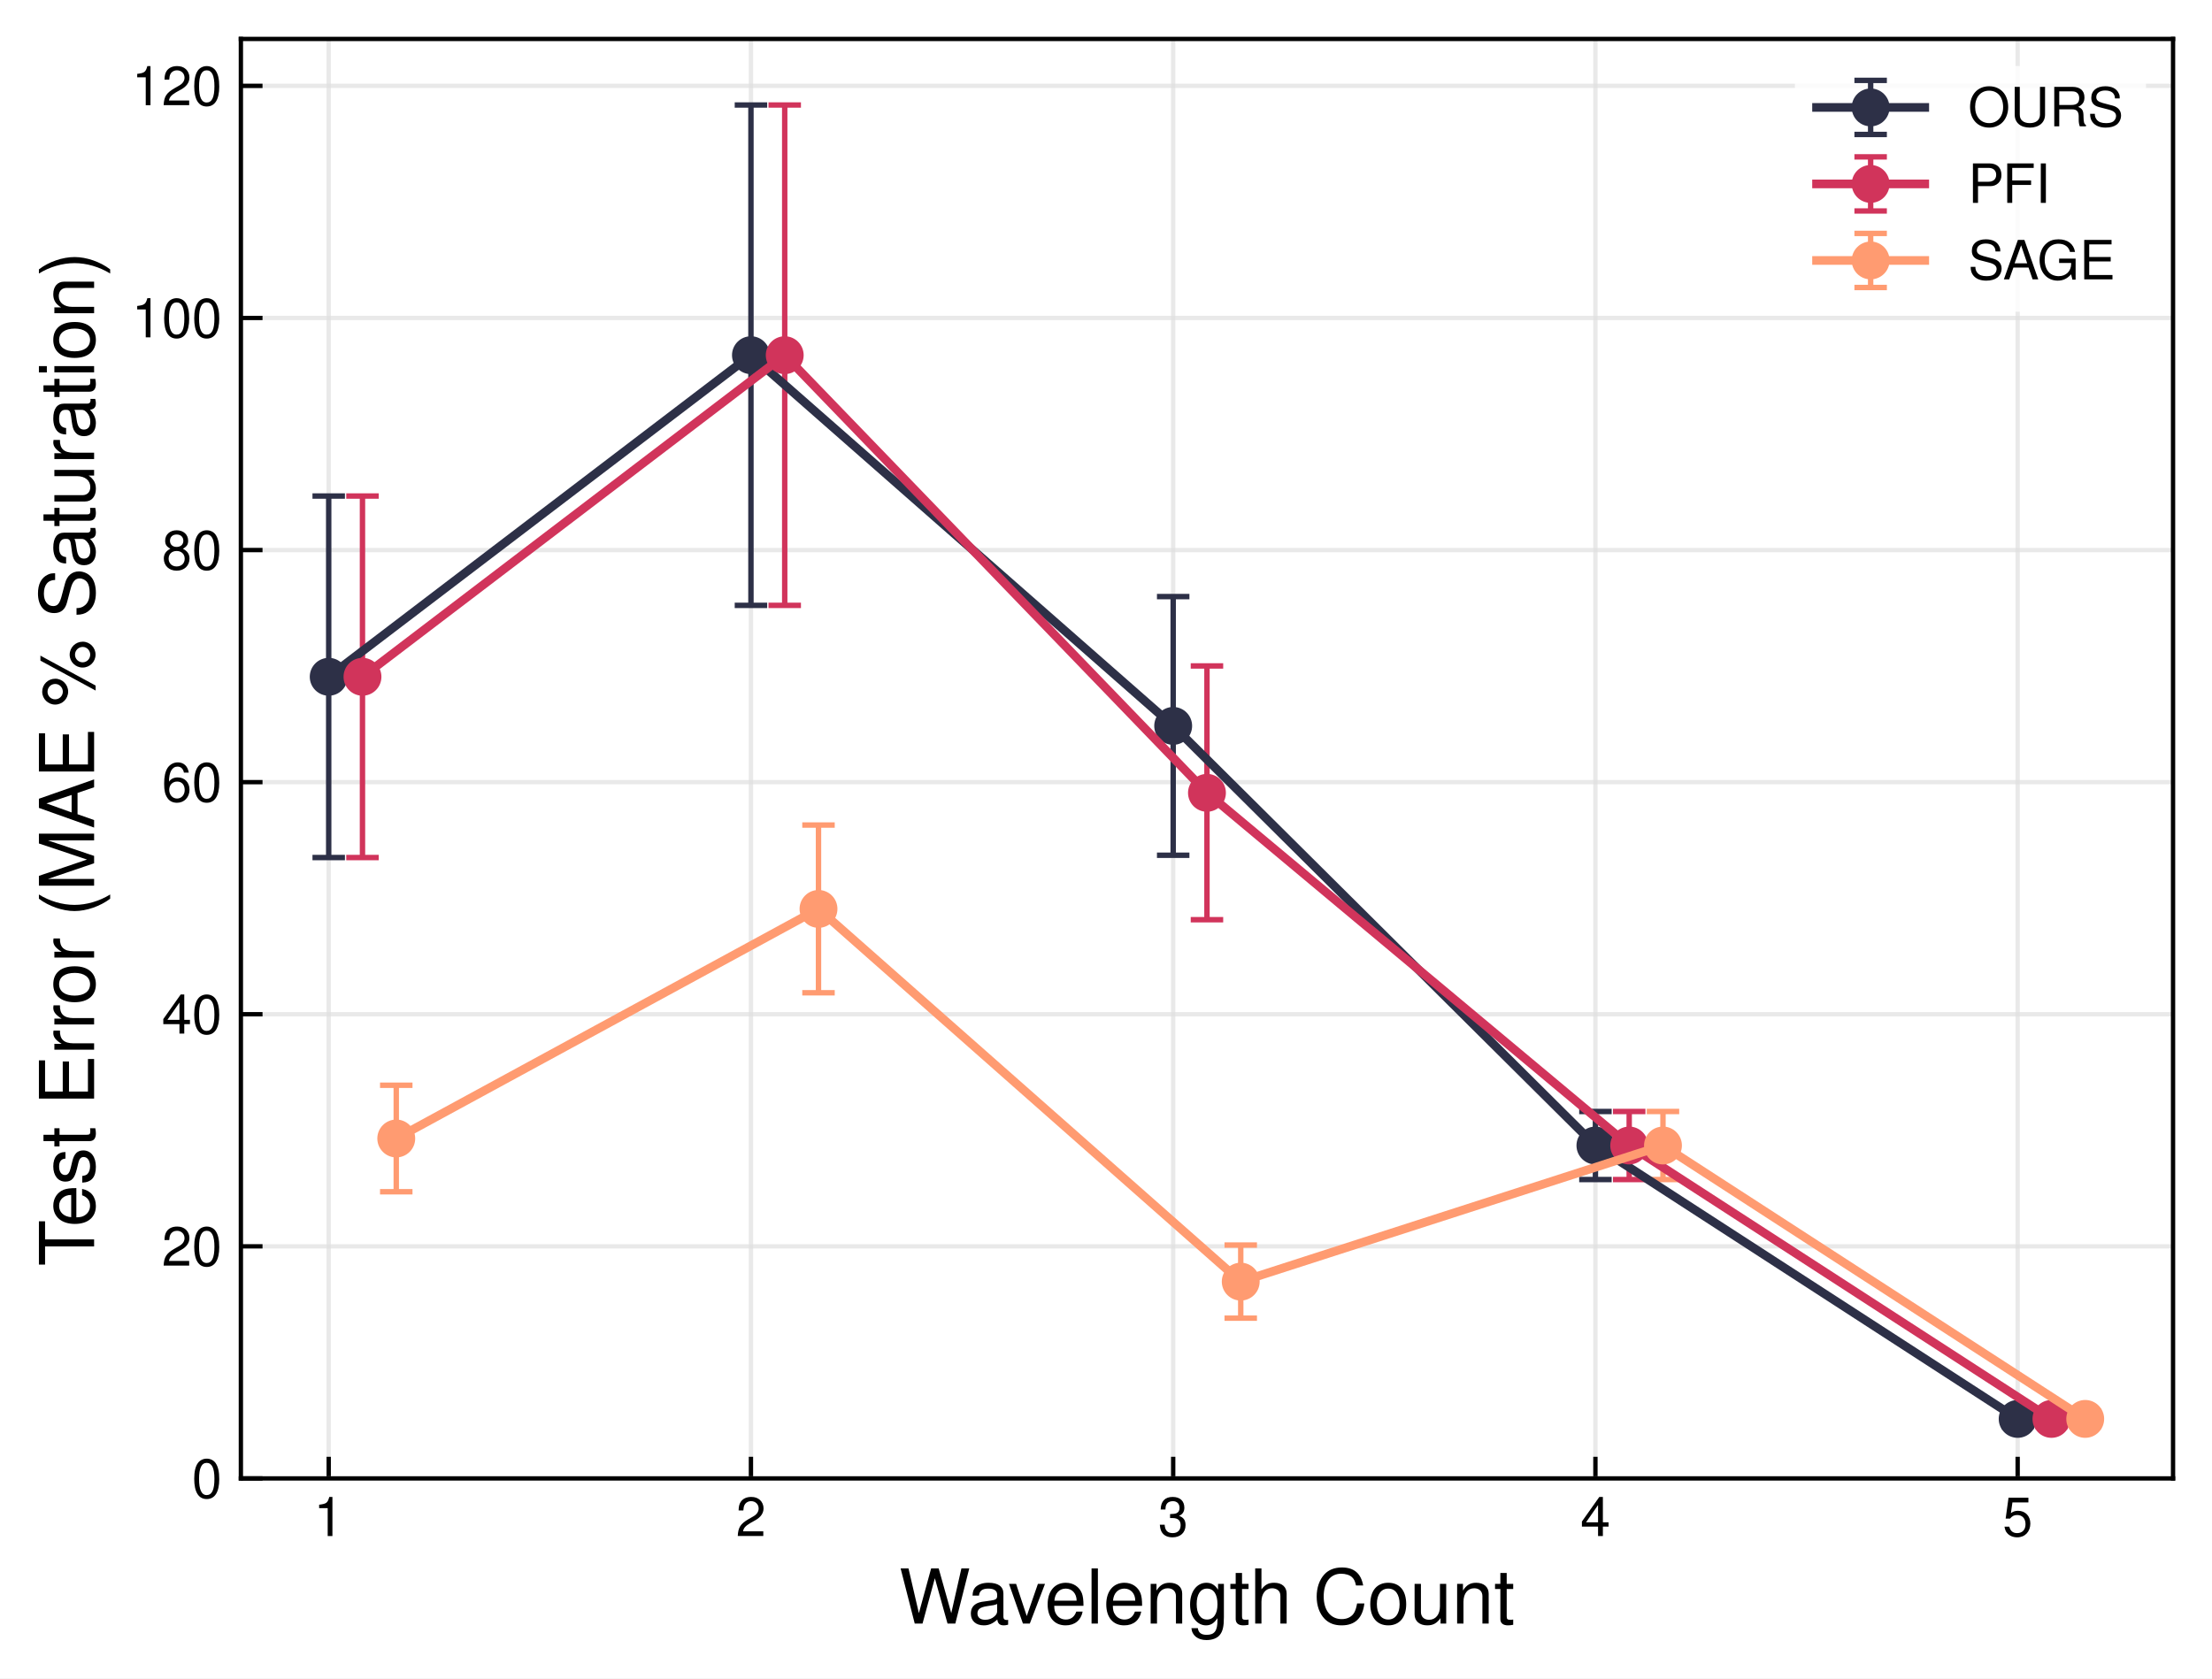
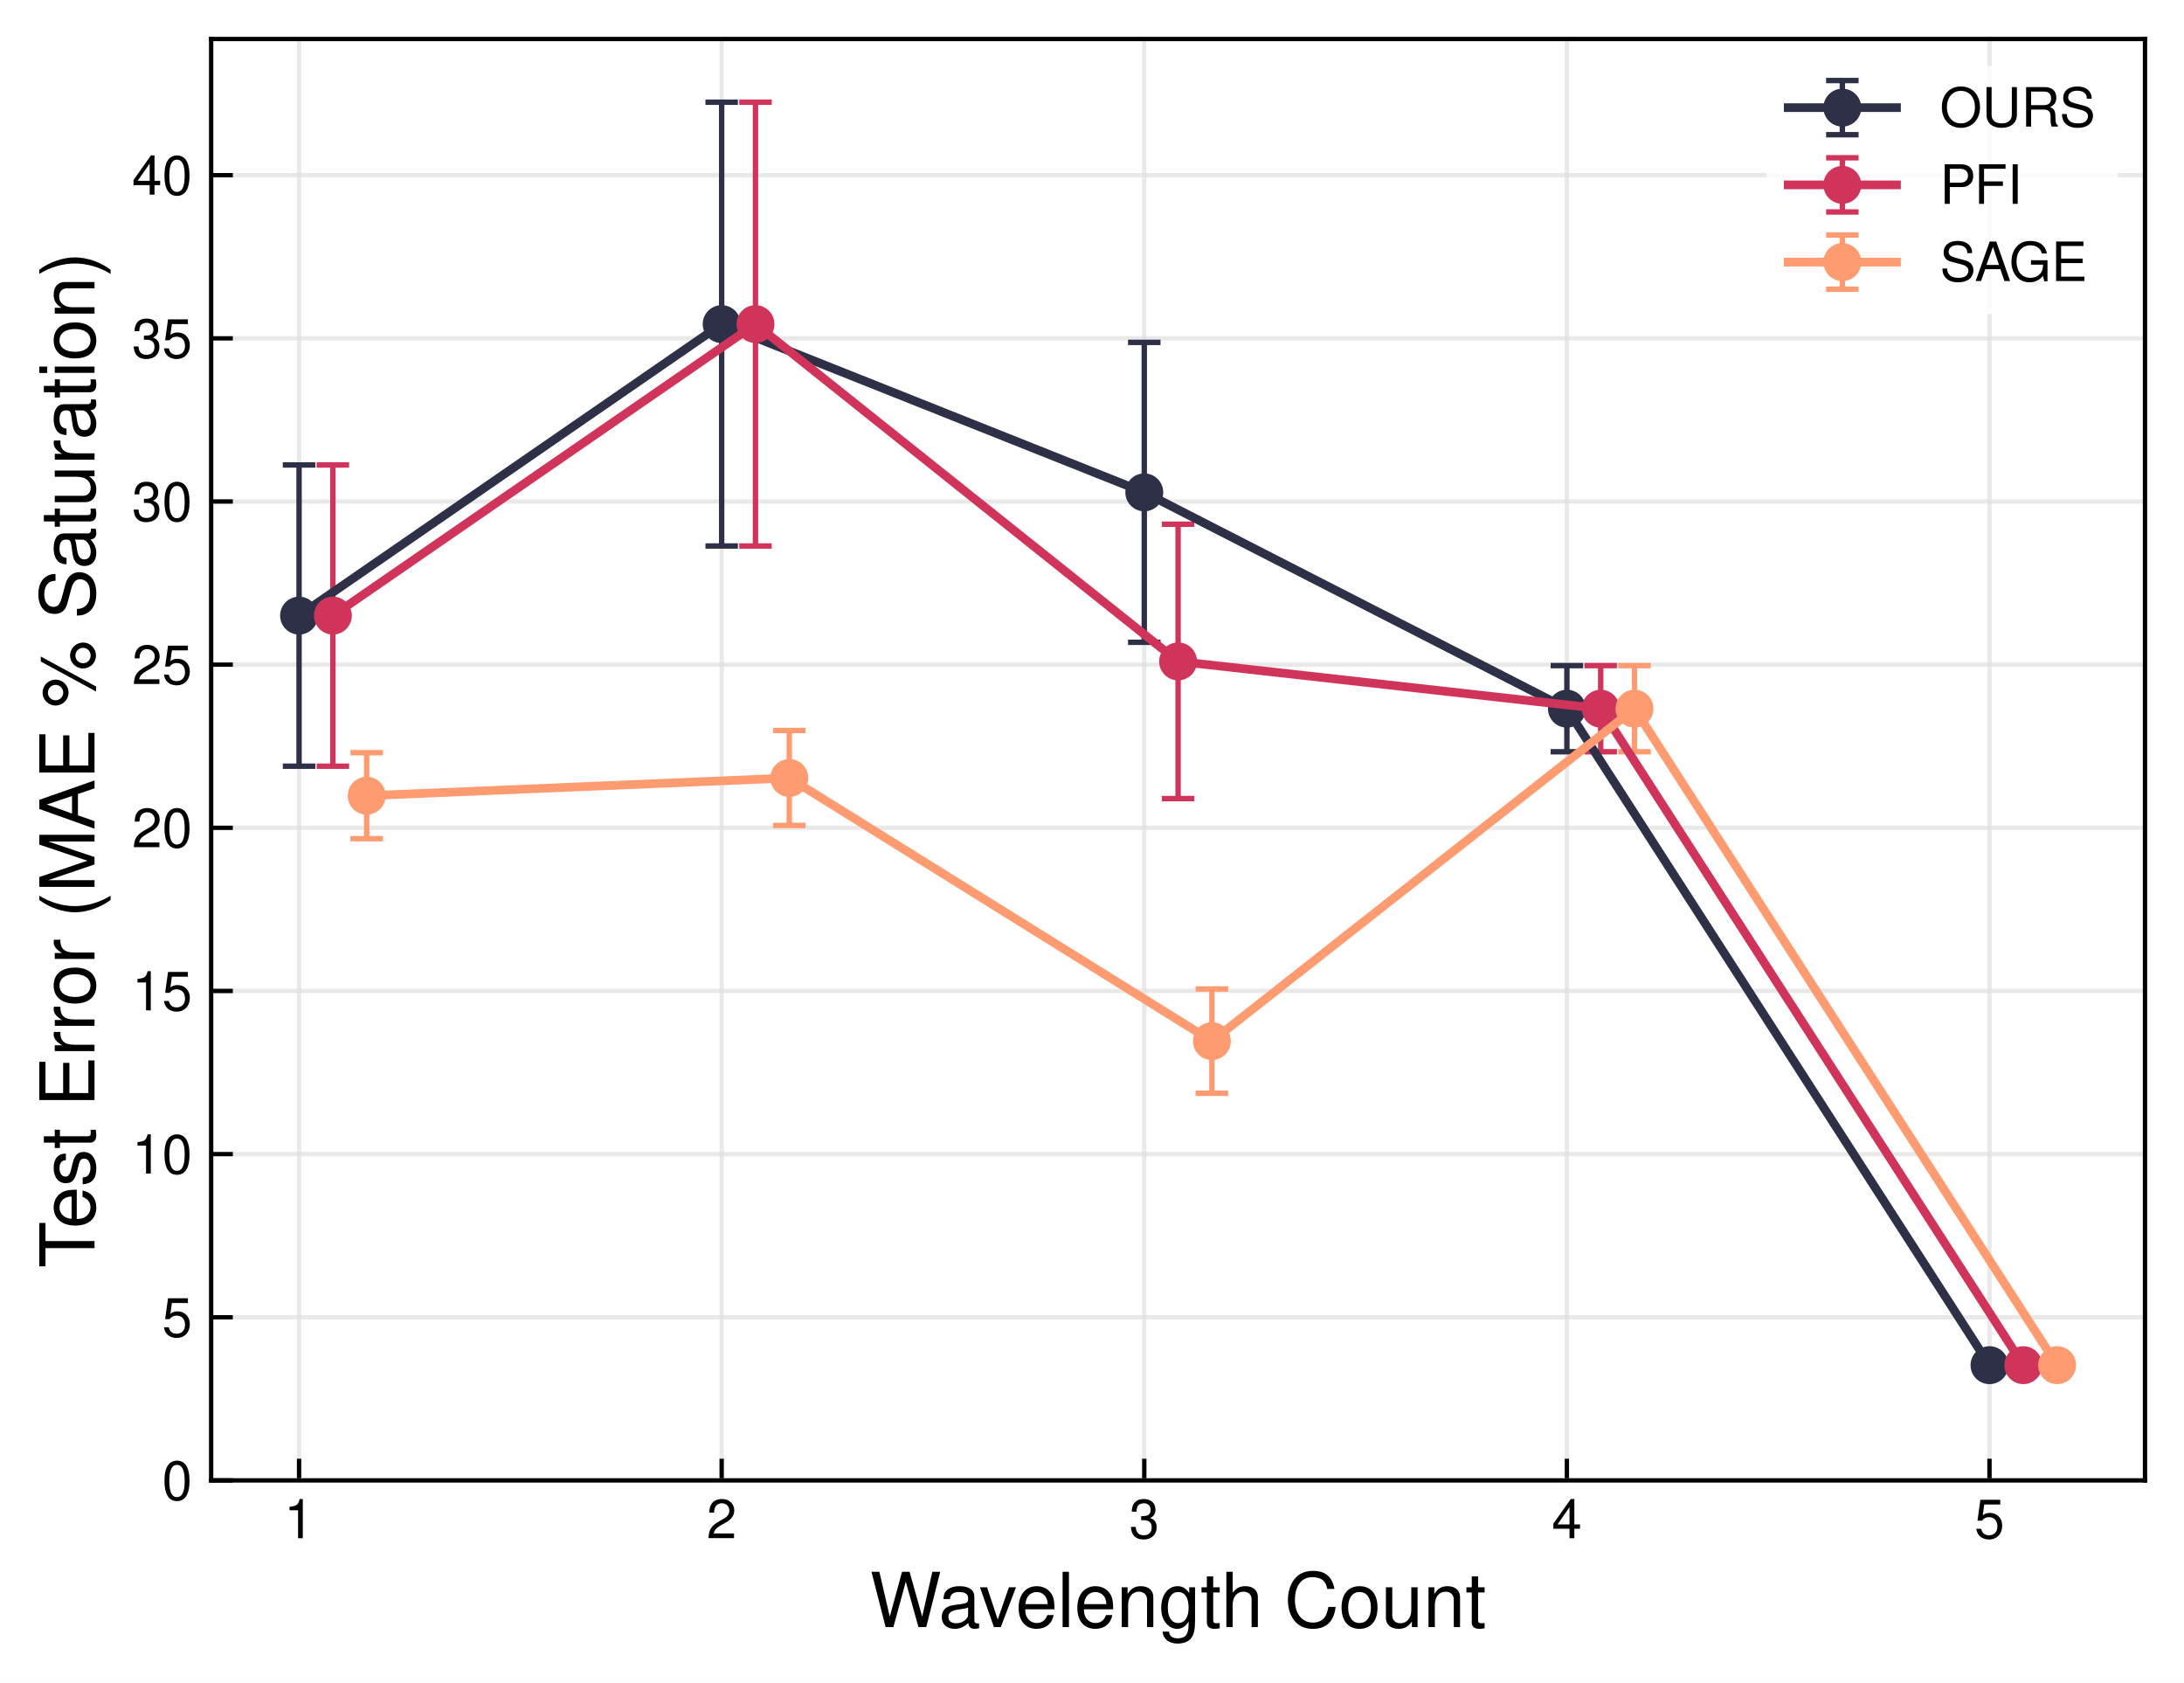
- <svg xmlns="http://www.w3.org/2000/svg" xmlns:xlink="http://www.w3.org/1999/xlink" width="408.841pt" height="310.295pt" viewBox="0 0 408.841 310.295" version="1.1">
+ <svg xmlns="http://www.w3.org/2000/svg" xmlns:xlink="http://www.w3.org/1999/xlink" width="403.315pt" height="310.684pt" viewBox="0 0 403.315 310.684" version="1.1">
  <defs>
    <style type="text/css">*{stroke-linejoin: round; stroke-linecap: butt}</style>
  </defs>
  <g id="figure_1">
    <g id="patch_1">
-       <path d="M 0 310.295  L 408.841 310.295  L 408.841 0  L 0 0  z " style="fill: #ffffff" />
+       <path d="M 0 310.684  L 403.315 310.684  L 403.315 0  L 0 0  z " style="fill: #ffffff" />
    </g>
    <g id="axes_1">
      <g id="patch_2">
-         <path d="M 44.521 273.312  L 401.641 273.312  L 401.641 7.2  L 44.521 7.2  z " style="fill: #ffffff" />
+         <path d="M 38.995 273.312  L 396.115 273.312  L 396.115 7.2  L 38.995 7.2  z " style="fill: #ffffff" />
      </g>
      <g id="matplotlib.axis_1">
        <g id="xtick_1">
          <g id="line2d_1">
-             <path d="M 60.754 273.312  L 60.754 7.2  " clip-path="url(#p9560301b4a)" style="fill: none; stroke: #e0e0e0; stroke-opacity: 0.7; stroke-width: 0.8; stroke-linecap: square" />
+             <path d="M 55.228 273.312  L 55.228 7.2  " clip-path="url(#p651b26b558)" style="fill: none; stroke: #e0e0e0; stroke-opacity: 0.7; stroke-width: 0.8; stroke-linecap: square" />
          </g>
          <g id="line2d_2">
            <defs>
-               <path id="m2a5e584454" d="M 0 0  L 0 -4  " style="stroke: #000000; stroke-width: 0.8" />
+               <path id="m78c66b4180" d="M 0 0  L 0 -4  " style="stroke: #000000; stroke-width: 0.8" />
            </defs>
            <g>
-               <use xlink:href="#m2a5e584454" x="60.754" y="273.312" style="stroke: #000000; stroke-width: 0.8" />
+               <use xlink:href="#m78c66b4180" x="55.228" y="273.312" style="stroke: #000000; stroke-width: 0.8" />
            </g>
          </g>
          <g id="text_1">
-             <text style="font-size: 10px; font-family: 'Helvetica', 'Arial', sans-serif; text-anchor: middle" x="60.754" y="283.97" transform="rotate(-0 60.75366 283.9698)">1</text>
+             <text style="font-size: 10px; font-family: 'Helvetica', 'Arial', sans-serif; text-anchor: middle" x="55.228" y="283.985" transform="rotate(-0 55.22773 283.9854)">1</text>
          </g>
        </g>
        <g id="xtick_2">
          <g id="line2d_3">
-             <path d="M 138.796 273.312  L 138.796 7.2  " clip-path="url(#p9560301b4a)" style="fill: none; stroke: #e0e0e0; stroke-opacity: 0.7; stroke-width: 0.8; stroke-linecap: square" />
+             <path d="M 133.27 273.312  L 133.27 7.2  " clip-path="url(#p651b26b558)" style="fill: none; stroke: #e0e0e0; stroke-opacity: 0.7; stroke-width: 0.8; stroke-linecap: square" />
          </g>
          <g id="line2d_4">
            <g>
-               <use xlink:href="#m2a5e584454" x="138.796" y="273.312" style="stroke: #000000; stroke-width: 0.8" />
+               <use xlink:href="#m78c66b4180" x="133.27" y="273.312" style="stroke: #000000; stroke-width: 0.8" />
            </g>
          </g>
          <g id="text_2">
-             <text style="font-size: 10px; font-family: 'Helvetica', 'Arial', sans-serif; text-anchor: middle" x="138.796" y="283.97" transform="rotate(-0 138.7956 283.9698)">2</text>
+             <text style="font-size: 10px; font-family: 'Helvetica', 'Arial', sans-serif; text-anchor: middle" x="133.27" y="283.985" transform="rotate(-0 133.2697 283.9854)">2</text>
          </g>
        </g>
        <g id="xtick_3">
          <g id="line2d_5">
-             <path d="M 216.838 273.312  L 216.838 7.2  " clip-path="url(#p9560301b4a)" style="fill: none; stroke: #e0e0e0; stroke-opacity: 0.7; stroke-width: 0.8; stroke-linecap: square" />
+             <path d="M 211.312 273.312  L 211.312 7.2  " clip-path="url(#p651b26b558)" style="fill: none; stroke: #e0e0e0; stroke-opacity: 0.7; stroke-width: 0.8; stroke-linecap: square" />
          </g>
          <g id="line2d_6">
            <g>
-               <use xlink:href="#m2a5e584454" x="216.838" y="273.312" style="stroke: #000000; stroke-width: 0.8" />
+               <use xlink:href="#m78c66b4180" x="211.312" y="273.312" style="stroke: #000000; stroke-width: 0.8" />
            </g>
          </g>
          <g id="text_3">
-             <text style="font-size: 10px; font-family: 'Helvetica', 'Arial', sans-serif; text-anchor: middle" x="216.838" y="283.97" transform="rotate(-0 216.8376 283.9698)">3</text>
+             <text style="font-size: 10px; font-family: 'Helvetica', 'Arial', sans-serif; text-anchor: middle" x="211.312" y="283.985" transform="rotate(-0 211.3116 283.9854)">3</text>
          </g>
        </g>
        <g id="xtick_4">
          <g id="line2d_7">
-             <path d="M 294.88 273.312  L 294.88 7.2  " clip-path="url(#p9560301b4a)" style="fill: none; stroke: #e0e0e0; stroke-opacity: 0.7; stroke-width: 0.8; stroke-linecap: square" />
+             <path d="M 289.354 273.312  L 289.354 7.2  " clip-path="url(#p651b26b558)" style="fill: none; stroke: #e0e0e0; stroke-opacity: 0.7; stroke-width: 0.8; stroke-linecap: square" />
          </g>
          <g id="line2d_8">
            <g>
-               <use xlink:href="#m2a5e584454" x="294.88" y="273.312" style="stroke: #000000; stroke-width: 0.8" />
+               <use xlink:href="#m78c66b4180" x="289.354" y="273.312" style="stroke: #000000; stroke-width: 0.8" />
            </g>
          </g>
          <g id="text_4">
-             <text style="font-size: 10px; font-family: 'Helvetica', 'Arial', sans-serif; text-anchor: middle" x="294.88" y="283.97" transform="rotate(-0 294.8795 283.9698)">4</text>
+             <text style="font-size: 10px; font-family: 'Helvetica', 'Arial', sans-serif; text-anchor: middle" x="289.354" y="283.985" transform="rotate(-0 289.3536 283.9854)">4</text>
          </g>
        </g>
        <g id="xtick_5">
          <g id="line2d_9">
-             <path d="M 372.921 273.312  L 372.921 7.2  " clip-path="url(#p9560301b4a)" style="fill: none; stroke: #e0e0e0; stroke-opacity: 0.7; stroke-width: 0.8; stroke-linecap: square" />
+             <path d="M 367.396 273.312  L 367.396 7.2  " clip-path="url(#p651b26b558)" style="fill: none; stroke: #e0e0e0; stroke-opacity: 0.7; stroke-width: 0.8; stroke-linecap: square" />
          </g>
          <g id="line2d_10">
            <g>
-               <use xlink:href="#m2a5e584454" x="372.921" y="273.312" style="stroke: #000000; stroke-width: 0.8" />
+               <use xlink:href="#m78c66b4180" x="367.396" y="273.312" style="stroke: #000000; stroke-width: 0.8" />
            </g>
          </g>
          <g id="text_5">
-             <text style="font-size: 10px; font-family: 'Helvetica', 'Arial', sans-serif; text-anchor: middle" x="372.921" y="283.97" transform="rotate(-0 372.9215 283.9698)">5</text>
+             <text style="font-size: 10px; font-family: 'Helvetica', 'Arial', sans-serif; text-anchor: middle" x="367.396" y="283.985" transform="rotate(-0 367.3956 283.9854)">5</text>
          </g>
        </g>
        <g id="text_6">
-           <text style="font-size: 14px; font-family: 'Helvetica', 'Arial', sans-serif; text-anchor: middle" x="223.081" y="300.149" transform="rotate(-0 223.0809 300.1489)">Wavelength Count</text>
+           <text style="font-size: 14px; font-family: 'Helvetica', 'Arial', sans-serif; text-anchor: middle" x="217.555" y="300.386" transform="rotate(-0 217.555 300.3861)">Wavelength Count</text>
        </g>
      </g>
      <g id="matplotlib.axis_2">
        <g id="ytick_1">
          <g id="line2d_11">
-             <path d="M 44.521 273.312  L 401.641 273.312  " clip-path="url(#p9560301b4a)" style="fill: none; stroke: #e0e0e0; stroke-opacity: 0.7; stroke-width: 0.8; stroke-linecap: square" />
+             <path d="M 38.995 273.312  L 396.115 273.312  " clip-path="url(#p651b26b558)" style="fill: none; stroke: #e0e0e0; stroke-opacity: 0.7; stroke-width: 0.8; stroke-linecap: square" />
          </g>
          <g id="line2d_12">
            <defs>
-               <path id="m5aa1e8e1c7" d="M 0 0  L 4 0  " style="stroke: #000000; stroke-width: 0.8" />
+               <path id="m7c782d4ffb" d="M 0 0  L 4 0  " style="stroke: #000000; stroke-width: 0.8" />
            </defs>
            <g>
-               <use xlink:href="#m5aa1e8e1c7" x="44.521" y="273.312" style="stroke: #000000; stroke-width: 0.8" />
+               <use xlink:href="#m7c782d4ffb" x="38.995" y="273.312" style="stroke: #000000; stroke-width: 0.8" />
            </g>
          </g>
          <g id="text_7">
-             <text style="font-size: 10px; font-family: 'Helvetica', 'Arial', sans-serif; text-anchor: end" x="41.021" y="276.891" transform="rotate(-0 41.02094 276.8909)">0</text>
+             <text style="font-size: 10px; font-family: 'Helvetica', 'Arial', sans-serif; text-anchor: end" x="35.495" y="276.899" transform="rotate(-0 35.495 276.8987)">0</text>
          </g>
        </g>
        <g id="ytick_2">
          <g id="line2d_13">
-             <path d="M 44.521 230.406  L 401.641 230.406  " clip-path="url(#p9560301b4a)" style="fill: none; stroke: #e0e0e0; stroke-opacity: 0.7; stroke-width: 0.8; stroke-linecap: square" />
+             <path d="M 38.995 243.191  L 396.115 243.191  " clip-path="url(#p651b26b558)" style="fill: none; stroke: #e0e0e0; stroke-opacity: 0.7; stroke-width: 0.8; stroke-linecap: square" />
          </g>
          <g id="line2d_14">
            <g>
-               <use xlink:href="#m5aa1e8e1c7" x="44.521" y="230.406" style="stroke: #000000; stroke-width: 0.8" />
+               <use xlink:href="#m7c782d4ffb" x="38.995" y="243.191" style="stroke: #000000; stroke-width: 0.8" />
            </g>
          </g>
          <g id="text_8">
-             <text style="font-size: 10px; font-family: 'Helvetica', 'Arial', sans-serif; text-anchor: end" x="41.021" y="233.985" transform="rotate(-0 41.02094 233.9848)">20</text>
+             <text style="font-size: 10px; font-family: 'Helvetica', 'Arial', sans-serif; text-anchor: end" x="35.495" y="246.778" transform="rotate(-0 35.495 246.7776)">5</text>
          </g>
        </g>
        <g id="ytick_3">
          <g id="line2d_15">
-             <path d="M 44.521 187.5  L 401.641 187.5  " clip-path="url(#p9560301b4a)" style="fill: none; stroke: #e0e0e0; stroke-opacity: 0.7; stroke-width: 0.8; stroke-linecap: square" />
+             <path d="M 38.995 213.07  L 396.115 213.07  " clip-path="url(#p651b26b558)" style="fill: none; stroke: #e0e0e0; stroke-opacity: 0.7; stroke-width: 0.8; stroke-linecap: square" />
          </g>
          <g id="line2d_16">
            <g>
-               <use xlink:href="#m5aa1e8e1c7" x="44.521" y="187.5" style="stroke: #000000; stroke-width: 0.8" />
+               <use xlink:href="#m7c782d4ffb" x="38.995" y="213.07" style="stroke: #000000; stroke-width: 0.8" />
            </g>
          </g>
          <g id="text_9">
-             <text style="font-size: 10px; font-family: 'Helvetica', 'Arial', sans-serif; text-anchor: end" x="41.021" y="191.079" transform="rotate(-0 41.02094 191.0787)">40</text>
+             <text style="font-size: 10px; font-family: 'Helvetica', 'Arial', sans-serif; text-anchor: end" x="35.495" y="216.657" transform="rotate(-0 35.495 216.6566)">10</text>
          </g>
        </g>
        <g id="ytick_4">
          <g id="line2d_17">
-             <path d="M 44.521 144.594  L 401.641 144.594  " clip-path="url(#p9560301b4a)" style="fill: none; stroke: #e0e0e0; stroke-opacity: 0.7; stroke-width: 0.8; stroke-linecap: square" />
+             <path d="M 38.995 182.949  L 396.115 182.949  " clip-path="url(#p651b26b558)" style="fill: none; stroke: #e0e0e0; stroke-opacity: 0.7; stroke-width: 0.8; stroke-linecap: square" />
          </g>
          <g id="line2d_18">
            <g>
-               <use xlink:href="#m5aa1e8e1c7" x="44.521" y="144.594" style="stroke: #000000; stroke-width: 0.8" />
+               <use xlink:href="#m7c782d4ffb" x="38.995" y="182.949" style="stroke: #000000; stroke-width: 0.8" />
            </g>
          </g>
          <g id="text_10">
-             <text style="font-size: 10px; font-family: 'Helvetica', 'Arial', sans-serif; text-anchor: end" x="41.021" y="148.173" transform="rotate(-0 41.02094 148.1725)">60</text>
+             <text style="font-size: 10px; font-family: 'Helvetica', 'Arial', sans-serif; text-anchor: end" x="35.495" y="186.535" transform="rotate(-0 35.495 186.5355)">15</text>
          </g>
        </g>
        <g id="ytick_5">
          <g id="line2d_19">
-             <path d="M 44.521 101.688  L 401.641 101.688  " clip-path="url(#p9560301b4a)" style="fill: none; stroke: #e0e0e0; stroke-opacity: 0.7; stroke-width: 0.8; stroke-linecap: square" />
+             <path d="M 38.995 152.828  L 396.115 152.828  " clip-path="url(#p651b26b558)" style="fill: none; stroke: #e0e0e0; stroke-opacity: 0.7; stroke-width: 0.8; stroke-linecap: square" />
          </g>
          <g id="line2d_20">
            <g>
-               <use xlink:href="#m5aa1e8e1c7" x="44.521" y="101.688" style="stroke: #000000; stroke-width: 0.8" />
+               <use xlink:href="#m7c782d4ffb" x="38.995" y="152.828" style="stroke: #000000; stroke-width: 0.8" />
            </g>
          </g>
          <g id="text_11">
-             <text style="font-size: 10px; font-family: 'Helvetica', 'Arial', sans-serif; text-anchor: end" x="41.021" y="105.266" transform="rotate(-0 41.02094 105.2664)">80</text>
+             <text style="font-size: 10px; font-family: 'Helvetica', 'Arial', sans-serif; text-anchor: end" x="35.495" y="156.414" transform="rotate(-0 35.495 156.4144)">20</text>
          </g>
        </g>
        <g id="ytick_6">
          <g id="line2d_21">
-             <path d="M 44.521 58.781  L 401.641 58.781  " clip-path="url(#p9560301b4a)" style="fill: none; stroke: #e0e0e0; stroke-opacity: 0.7; stroke-width: 0.8; stroke-linecap: square" />
+             <path d="M 38.995 122.707  L 396.115 122.707  " clip-path="url(#p651b26b558)" style="fill: none; stroke: #e0e0e0; stroke-opacity: 0.7; stroke-width: 0.8; stroke-linecap: square" />
          </g>
          <g id="line2d_22">
            <g>
-               <use xlink:href="#m5aa1e8e1c7" x="44.521" y="58.781" style="stroke: #000000; stroke-width: 0.8" />
+               <use xlink:href="#m7c782d4ffb" x="38.995" y="122.707" style="stroke: #000000; stroke-width: 0.8" />
            </g>
          </g>
          <g id="text_12">
-             <text style="font-size: 10px; font-family: 'Helvetica', 'Arial', sans-serif; text-anchor: end" x="41.021" y="62.36" transform="rotate(-0 41.02094 62.36029)">100</text>
+             <text style="font-size: 10px; font-family: 'Helvetica', 'Arial', sans-serif; text-anchor: end" x="35.495" y="126.293" transform="rotate(-0 35.495 126.2933)">25</text>
          </g>
        </g>
        <g id="ytick_7">
          <g id="line2d_23">
-             <path d="M 44.521 15.875  L 401.641 15.875  " clip-path="url(#p9560301b4a)" style="fill: none; stroke: #e0e0e0; stroke-opacity: 0.7; stroke-width: 0.8; stroke-linecap: square" />
+             <path d="M 38.995 92.586  L 396.115 92.586  " clip-path="url(#p651b26b558)" style="fill: none; stroke: #e0e0e0; stroke-opacity: 0.7; stroke-width: 0.8; stroke-linecap: square" />
          </g>
          <g id="line2d_24">
            <g>
-               <use xlink:href="#m5aa1e8e1c7" x="44.521" y="15.875" style="stroke: #000000; stroke-width: 0.8" />
+               <use xlink:href="#m7c782d4ffb" x="38.995" y="92.586" style="stroke: #000000; stroke-width: 0.8" />
            </g>
          </g>
          <g id="text_13">
-             <text style="font-size: 10px; font-family: 'Helvetica', 'Arial', sans-serif; text-anchor: end" x="41.021" y="19.454" transform="rotate(-0 41.02094 19.45417)">120</text>
-           </g>
-         </g>
-         <g id="text_14">
-           <text style="font-size: 14px; font-family: 'Helvetica', 'Arial', sans-serif; text-anchor: middle" x="17.392" y="140.256" transform="rotate(-90 17.39156 140.256)">Test Error (MAE % Saturation)</text>
+             <text style="font-size: 10px; font-family: 'Helvetica', 'Arial', sans-serif; text-anchor: end" x="35.495" y="96.172" transform="rotate(-0 35.495 96.17225)">30</text>
+           </g>
+         </g>
+         <g id="ytick_8">
+           <g id="line2d_25">
+             <path d="M 38.995 62.464  L 396.115 62.464  " clip-path="url(#p651b26b558)" style="fill: none; stroke: #e0e0e0; stroke-opacity: 0.7; stroke-width: 0.8; stroke-linecap: square" />
+           </g>
+           <g id="line2d_26">
+             <g>
+               <use xlink:href="#m7c782d4ffb" x="38.995" y="62.464" style="stroke: #000000; stroke-width: 0.8" />
+             </g>
+           </g>
+           <g id="text_14">
+             <text style="font-size: 10px; font-family: 'Helvetica', 'Arial', sans-serif; text-anchor: end" x="35.495" y="66.051" transform="rotate(-0 35.495 66.05117)">35</text>
+           </g>
+         </g>
+         <g id="ytick_9">
+           <g id="line2d_27">
+             <path d="M 38.995 32.343  L 396.115 32.343  " clip-path="url(#p651b26b558)" style="fill: none; stroke: #e0e0e0; stroke-opacity: 0.7; stroke-width: 0.8; stroke-linecap: square" />
+           </g>
+           <g id="line2d_28">
+             <g>
+               <use xlink:href="#m7c782d4ffb" x="38.995" y="32.343" style="stroke: #000000; stroke-width: 0.8" />
+             </g>
+           </g>
+           <g id="text_15">
+             <text style="font-size: 10px; font-family: 'Helvetica', 'Arial', sans-serif; text-anchor: end" x="35.495" y="35.93" transform="rotate(-0 35.495 35.93009)">40</text>
+           </g>
+         </g>
+         <g id="text_16">
+           <text style="font-size: 14px; font-family: 'Helvetica', 'Arial', sans-serif; text-anchor: middle" x="17.455" y="140.256" transform="rotate(-90 17.455 140.256)">Test Error (MAE % Saturation)</text>
        </g>
      </g>
      <g id="LineCollection_1">
-         <path d="M 60.754 158.533  L 60.754 91.697  " clip-path="url(#p9560301b4a)" style="fill: none; stroke: #2d3047" />
-         <path d="M 138.796 111.91  L 138.796 19.413  " clip-path="url(#p9560301b4a)" style="fill: none; stroke: #2d3047" />
-         <path d="M 216.838 158.105  L 216.838 110.285  " clip-path="url(#p9560301b4a)" style="fill: none; stroke: #2d3047" />
-         <path d="M 294.88 218.059  L 294.88 205.475  " clip-path="url(#p9560301b4a)" style="fill: none; stroke: #2d3047" />
-         <path d="M 372.921 263.681  L 372.921 260.936  " clip-path="url(#p9560301b4a)" style="fill: none; stroke: #2d3047" />
-       </g>
-       <g id="line2d_25">
-         <defs>
-           <path id="m1249188538" d="M 3 0  L -3 -0  " style="stroke: #2d3047" />
-         </defs>
-         <g clip-path="url(#p9560301b4a)">
-           <use xlink:href="#m1249188538" x="60.754" y="158.533" style="fill: #2d3047; stroke: #2d3047" />
-           <use xlink:href="#m1249188538" x="138.796" y="111.91" style="fill: #2d3047; stroke: #2d3047" />
-           <use xlink:href="#m1249188538" x="216.838" y="158.105" style="fill: #2d3047; stroke: #2d3047" />
-           <use xlink:href="#m1249188538" x="294.88" y="218.059" style="fill: #2d3047; stroke: #2d3047" />
-           <use xlink:href="#m1249188538" x="372.921" y="263.681" style="fill: #2d3047; stroke: #2d3047" />
-         </g>
-       </g>
-       <g id="line2d_26">
-         <g clip-path="url(#p9560301b4a)">
-           <use xlink:href="#m1249188538" x="60.754" y="91.697" style="fill: #2d3047; stroke: #2d3047" />
-           <use xlink:href="#m1249188538" x="138.796" y="19.413" style="fill: #2d3047; stroke: #2d3047" />
-           <use xlink:href="#m1249188538" x="216.838" y="110.285" style="fill: #2d3047; stroke: #2d3047" />
-           <use xlink:href="#m1249188538" x="294.88" y="205.475" style="fill: #2d3047; stroke: #2d3047" />
-           <use xlink:href="#m1249188538" x="372.921" y="260.936" style="fill: #2d3047; stroke: #2d3047" />
+         <path d="M 55.228 141.458  L 55.228 85.846  " clip-path="url(#p651b26b558)" style="fill: none; stroke: #2d3047" />
+         <path d="M 133.27 100.801  L 133.27 18.868  " clip-path="url(#p651b26b558)" style="fill: none; stroke: #2d3047" />
+         <path d="M 211.312 118.581  L 211.312 63.212  " clip-path="url(#p651b26b558)" style="fill: none; stroke: #2d3047" />
+         <path d="M 289.354 138.788  L 289.354 122.884  " clip-path="url(#p651b26b558)" style="fill: none; stroke: #2d3047" />
+         <path d="M 367.396 252.231  L 367.396 251.842  " clip-path="url(#p651b26b558)" style="fill: none; stroke: #2d3047" />
+       </g>
+       <g id="line2d_29">
+         <defs>
+           <path id="mc0f5e6689e" d="M 3 0  L -3 -0  " style="stroke: #2d3047" />
+         </defs>
+         <g clip-path="url(#p651b26b558)">
+           <use xlink:href="#mc0f5e6689e" x="55.228" y="141.458" style="fill: #2d3047; stroke: #2d3047" />
+           <use xlink:href="#mc0f5e6689e" x="133.27" y="100.801" style="fill: #2d3047; stroke: #2d3047" />
+           <use xlink:href="#mc0f5e6689e" x="211.312" y="118.581" style="fill: #2d3047; stroke: #2d3047" />
+           <use xlink:href="#mc0f5e6689e" x="289.354" y="138.788" style="fill: #2d3047; stroke: #2d3047" />
+           <use xlink:href="#mc0f5e6689e" x="367.396" y="252.231" style="fill: #2d3047; stroke: #2d3047" />
+         </g>
+       </g>
+       <g id="line2d_30">
+         <g clip-path="url(#p651b26b558)">
+           <use xlink:href="#mc0f5e6689e" x="55.228" y="85.846" style="fill: #2d3047; stroke: #2d3047" />
+           <use xlink:href="#mc0f5e6689e" x="133.27" y="18.868" style="fill: #2d3047; stroke: #2d3047" />
+           <use xlink:href="#mc0f5e6689e" x="211.312" y="63.212" style="fill: #2d3047; stroke: #2d3047" />
+           <use xlink:href="#mc0f5e6689e" x="289.354" y="122.884" style="fill: #2d3047; stroke: #2d3047" />
+           <use xlink:href="#mc0f5e6689e" x="367.396" y="251.842" style="fill: #2d3047; stroke: #2d3047" />
        </g>
      </g>
      <g id="LineCollection_2">
-         <path d="M 66.997 158.533  L 66.997 91.697  " clip-path="url(#p9560301b4a)" style="fill: none; stroke: #d1345b" />
-         <path d="M 145.039 111.91  L 145.039 19.413  " clip-path="url(#p9560301b4a)" style="fill: none; stroke: #d1345b" />
-         <path d="M 223.081 170.024  L 223.081 123.112  " clip-path="url(#p9560301b4a)" style="fill: none; stroke: #d1345b" />
-         <path d="M 301.123 218.059  L 301.123 205.475  " clip-path="url(#p9560301b4a)" style="fill: none; stroke: #d1345b" />
-         <path d="M 379.165 263.681  L 379.165 260.936  " clip-path="url(#p9560301b4a)" style="fill: none; stroke: #d1345b" />
-       </g>
-       <g id="line2d_27">
-         <defs>
-           <path id="m9b1c340940" d="M 3 0  L -3 -0  " style="stroke: #d1345b" />
-         </defs>
-         <g clip-path="url(#p9560301b4a)">
-           <use xlink:href="#m9b1c340940" x="66.997" y="158.533" style="fill: #d1345b; stroke: #d1345b" />
-           <use xlink:href="#m9b1c340940" x="145.039" y="111.91" style="fill: #d1345b; stroke: #d1345b" />
-           <use xlink:href="#m9b1c340940" x="223.081" y="170.024" style="fill: #d1345b; stroke: #d1345b" />
-           <use xlink:href="#m9b1c340940" x="301.123" y="218.059" style="fill: #d1345b; stroke: #d1345b" />
-           <use xlink:href="#m9b1c340940" x="379.165" y="263.681" style="fill: #d1345b; stroke: #d1345b" />
-         </g>
-       </g>
-       <g id="line2d_28">
-         <g clip-path="url(#p9560301b4a)">
-           <use xlink:href="#m9b1c340940" x="66.997" y="91.697" style="fill: #d1345b; stroke: #d1345b" />
-           <use xlink:href="#m9b1c340940" x="145.039" y="19.413" style="fill: #d1345b; stroke: #d1345b" />
-           <use xlink:href="#m9b1c340940" x="223.081" y="123.112" style="fill: #d1345b; stroke: #d1345b" />
-           <use xlink:href="#m9b1c340940" x="301.123" y="205.475" style="fill: #d1345b; stroke: #d1345b" />
-           <use xlink:href="#m9b1c340940" x="379.165" y="260.936" style="fill: #d1345b; stroke: #d1345b" />
+         <path d="M 61.471 141.458  L 61.471 85.846  " clip-path="url(#p651b26b558)" style="fill: none; stroke: #d1345b" />
+         <path d="M 139.513 100.801  L 139.513 18.868  " clip-path="url(#p651b26b558)" style="fill: none; stroke: #d1345b" />
+         <path d="M 217.555 147.432  L 217.555 96.784  " clip-path="url(#p651b26b558)" style="fill: none; stroke: #d1345b" />
+         <path d="M 295.597 138.788  L 295.597 122.884  " clip-path="url(#p651b26b558)" style="fill: none; stroke: #d1345b" />
+         <path d="M 373.639 252.231  L 373.639 251.842  " clip-path="url(#p651b26b558)" style="fill: none; stroke: #d1345b" />
+       </g>
+       <g id="line2d_31">
+         <defs>
+           <path id="meef8d70a16" d="M 3 0  L -3 -0  " style="stroke: #d1345b" />
+         </defs>
+         <g clip-path="url(#p651b26b558)">
+           <use xlink:href="#meef8d70a16" x="61.471" y="141.458" style="fill: #d1345b; stroke: #d1345b" />
+           <use xlink:href="#meef8d70a16" x="139.513" y="100.801" style="fill: #d1345b; stroke: #d1345b" />
+           <use xlink:href="#meef8d70a16" x="217.555" y="147.432" style="fill: #d1345b; stroke: #d1345b" />
+           <use xlink:href="#meef8d70a16" x="295.597" y="138.788" style="fill: #d1345b; stroke: #d1345b" />
+           <use xlink:href="#meef8d70a16" x="373.639" y="252.231" style="fill: #d1345b; stroke: #d1345b" />
+         </g>
+       </g>
+       <g id="line2d_32">
+         <g clip-path="url(#p651b26b558)">
+           <use xlink:href="#meef8d70a16" x="61.471" y="85.846" style="fill: #d1345b; stroke: #d1345b" />
+           <use xlink:href="#meef8d70a16" x="139.513" y="18.868" style="fill: #d1345b; stroke: #d1345b" />
+           <use xlink:href="#meef8d70a16" x="217.555" y="96.784" style="fill: #d1345b; stroke: #d1345b" />
+           <use xlink:href="#meef8d70a16" x="295.597" y="122.884" style="fill: #d1345b; stroke: #d1345b" />
+           <use xlink:href="#meef8d70a16" x="373.639" y="251.842" style="fill: #d1345b; stroke: #d1345b" />
        </g>
      </g>
      <g id="LineCollection_3">
-         <path d="M 73.24 220.315  L 73.24 200.625  " clip-path="url(#p9560301b4a)" style="fill: none; stroke: #ff9b71" />
-         <path d="M 151.282 183.528  L 151.282 152.528  " clip-path="url(#p9560301b4a)" style="fill: none; stroke: #ff9b71" />
-         <path d="M 229.324 243.685  L 229.324 230.174  " clip-path="url(#p9560301b4a)" style="fill: none; stroke: #ff9b71" />
-         <path d="M 307.366 218.059  L 307.366 205.475  " clip-path="url(#p9560301b4a)" style="fill: none; stroke: #ff9b71" />
-         <path d="M 385.408 263.681  L 385.408 260.936  " clip-path="url(#p9560301b4a)" style="fill: none; stroke: #ff9b71" />
-       </g>
-       <g id="line2d_29">
-         <defs>
-           <path id="m150bf39bac" d="M 3 0  L -3 -0  " style="stroke: #ff9b71" />
-         </defs>
-         <g clip-path="url(#p9560301b4a)">
-           <use xlink:href="#m150bf39bac" x="73.24" y="220.315" style="fill: #ff9b71; stroke: #ff9b71" />
-           <use xlink:href="#m150bf39bac" x="151.282" y="183.528" style="fill: #ff9b71; stroke: #ff9b71" />
-           <use xlink:href="#m150bf39bac" x="229.324" y="243.685" style="fill: #ff9b71; stroke: #ff9b71" />
-           <use xlink:href="#m150bf39bac" x="307.366" y="218.059" style="fill: #ff9b71; stroke: #ff9b71" />
-           <use xlink:href="#m150bf39bac" x="385.408" y="263.681" style="fill: #ff9b71; stroke: #ff9b71" />
-         </g>
-       </g>
-       <g id="line2d_30">
-         <g clip-path="url(#p9560301b4a)">
-           <use xlink:href="#m150bf39bac" x="73.24" y="200.625" style="fill: #ff9b71; stroke: #ff9b71" />
-           <use xlink:href="#m150bf39bac" x="151.282" y="152.528" style="fill: #ff9b71; stroke: #ff9b71" />
-           <use xlink:href="#m150bf39bac" x="229.324" y="230.174" style="fill: #ff9b71; stroke: #ff9b71" />
-           <use xlink:href="#m150bf39bac" x="307.366" y="205.475" style="fill: #ff9b71; stroke: #ff9b71" />
-           <use xlink:href="#m150bf39bac" x="385.408" y="260.936" style="fill: #ff9b71; stroke: #ff9b71" />
-         </g>
-       </g>
-       <g id="line2d_31">
-         <path d="M 60.754 125.115  L 138.796 65.662  L 216.838 134.195  L 294.88 211.767  L 372.921 262.309  " clip-path="url(#p9560301b4a)" style="fill: none; stroke: #2d3047; stroke-width: 1.6; stroke-linecap: square" />
-         <defs>
-           <path id="m08dcde1c05" d="M 0 3  C 0.796 3 1.559 2.684 2.121 2.121  C 2.684 1.559 3 0.796 3 0  C 3 -0.796 2.684 -1.559 2.121 -2.121  C 1.559 -2.684 0.796 -3 0 -3  C -0.796 -3 -1.559 -2.684 -2.121 -2.121  C -2.684 -1.559 -3 -0.796 -3 0  C -3 0.796 -2.684 1.559 -2.121 2.121  C -1.559 2.684 -0.796 3 0 3  z " style="stroke: #2d3047" />
-         </defs>
-         <g clip-path="url(#p9560301b4a)">
-           <use xlink:href="#m08dcde1c05" x="60.754" y="125.115" style="fill: #2d3047; stroke: #2d3047" />
-           <use xlink:href="#m08dcde1c05" x="138.796" y="65.662" style="fill: #2d3047; stroke: #2d3047" />
-           <use xlink:href="#m08dcde1c05" x="216.838" y="134.195" style="fill: #2d3047; stroke: #2d3047" />
-           <use xlink:href="#m08dcde1c05" x="294.88" y="211.767" style="fill: #2d3047; stroke: #2d3047" />
-           <use xlink:href="#m08dcde1c05" x="372.921" y="262.309" style="fill: #2d3047; stroke: #2d3047" />
-         </g>
-       </g>
-       <g id="line2d_32">
-         <path d="M 66.997 125.115  L 145.039 65.662  L 223.081 146.568  L 301.123 211.767  L 379.165 262.309  " clip-path="url(#p9560301b4a)" style="fill: none; stroke: #d1345b; stroke-width: 1.6; stroke-linecap: square" />
-         <defs>
-           <path id="mb3e2a8e72e" d="M 0 3  C 0.796 3 1.559 2.684 2.121 2.121  C 2.684 1.559 3 0.796 3 0  C 3 -0.796 2.684 -1.559 2.121 -2.121  C 1.559 -2.684 0.796 -3 0 -3  C -0.796 -3 -1.559 -2.684 -2.121 -2.121  C -2.684 -1.559 -3 -0.796 -3 0  C -3 0.796 -2.684 1.559 -2.121 2.121  C -1.559 2.684 -0.796 3 0 3  z " style="stroke: #d1345b" />
-         </defs>
-         <g clip-path="url(#p9560301b4a)">
-           <use xlink:href="#mb3e2a8e72e" x="66.997" y="125.115" style="fill: #d1345b; stroke: #d1345b" />
-           <use xlink:href="#mb3e2a8e72e" x="145.039" y="65.662" style="fill: #d1345b; stroke: #d1345b" />
-           <use xlink:href="#mb3e2a8e72e" x="223.081" y="146.568" style="fill: #d1345b; stroke: #d1345b" />
-           <use xlink:href="#mb3e2a8e72e" x="301.123" y="211.767" style="fill: #d1345b; stroke: #d1345b" />
-           <use xlink:href="#mb3e2a8e72e" x="379.165" y="262.309" style="fill: #d1345b; stroke: #d1345b" />
-         </g>
+         <path d="M 67.714 154.838  L 67.714 138.964  " clip-path="url(#p651b26b558)" style="fill: none; stroke: #ff9b71" />
+         <path d="M 145.756 152.396  L 145.756 134.864  " clip-path="url(#p651b26b558)" style="fill: none; stroke: #ff9b71" />
+         <path d="M 223.798 201.834  L 223.798 182.579  " clip-path="url(#p651b26b558)" style="fill: none; stroke: #ff9b71" />
+         <path d="M 301.84 138.788  L 301.84 122.884  " clip-path="url(#p651b26b558)" style="fill: none; stroke: #ff9b71" />
+         <path d="M 379.882 252.231  L 379.882 251.842  " clip-path="url(#p651b26b558)" style="fill: none; stroke: #ff9b71" />
      </g>
      <g id="line2d_33">
-         <path d="M 73.24 210.47  L 151.282 168.028  L 229.324 236.929  L 307.366 211.767  L 385.408 262.309  " clip-path="url(#p9560301b4a)" style="fill: none; stroke: #ff9b71; stroke-width: 1.6; stroke-linecap: square" />
-         <defs>
-           <path id="m30a2ef8507" d="M 0 3  C 0.796 3 1.559 2.684 2.121 2.121  C 2.684 1.559 3 0.796 3 0  C 3 -0.796 2.684 -1.559 2.121 -2.121  C 1.559 -2.684 0.796 -3 0 -3  C -0.796 -3 -1.559 -2.684 -2.121 -2.121  C -2.684 -1.559 -3 -0.796 -3 0  C -3 0.796 -2.684 1.559 -2.121 2.121  C -1.559 2.684 -0.796 3 0 3  z " style="stroke: #ff9b71" />
-         </defs>
-         <g clip-path="url(#p9560301b4a)">
-           <use xlink:href="#m30a2ef8507" x="73.24" y="210.47" style="fill: #ff9b71; stroke: #ff9b71" />
-           <use xlink:href="#m30a2ef8507" x="151.282" y="168.028" style="fill: #ff9b71; stroke: #ff9b71" />
-           <use xlink:href="#m30a2ef8507" x="229.324" y="236.929" style="fill: #ff9b71; stroke: #ff9b71" />
-           <use xlink:href="#m30a2ef8507" x="307.366" y="211.767" style="fill: #ff9b71; stroke: #ff9b71" />
-           <use xlink:href="#m30a2ef8507" x="385.408" y="262.309" style="fill: #ff9b71; stroke: #ff9b71" />
+         <defs>
+           <path id="m8a7db55119" d="M 3 0  L -3 -0  " style="stroke: #ff9b71" />
+         </defs>
+         <g clip-path="url(#p651b26b558)">
+           <use xlink:href="#m8a7db55119" x="67.714" y="154.838" style="fill: #ff9b71; stroke: #ff9b71" />
+           <use xlink:href="#m8a7db55119" x="145.756" y="152.396" style="fill: #ff9b71; stroke: #ff9b71" />
+           <use xlink:href="#m8a7db55119" x="223.798" y="201.834" style="fill: #ff9b71; stroke: #ff9b71" />
+           <use xlink:href="#m8a7db55119" x="301.84" y="138.788" style="fill: #ff9b71; stroke: #ff9b71" />
+           <use xlink:href="#m8a7db55119" x="379.882" y="252.231" style="fill: #ff9b71; stroke: #ff9b71" />
+         </g>
+       </g>
+       <g id="line2d_34">
+         <g clip-path="url(#p651b26b558)">
+           <use xlink:href="#m8a7db55119" x="67.714" y="138.964" style="fill: #ff9b71; stroke: #ff9b71" />
+           <use xlink:href="#m8a7db55119" x="145.756" y="134.864" style="fill: #ff9b71; stroke: #ff9b71" />
+           <use xlink:href="#m8a7db55119" x="223.798" y="182.579" style="fill: #ff9b71; stroke: #ff9b71" />
+           <use xlink:href="#m8a7db55119" x="301.84" y="122.884" style="fill: #ff9b71; stroke: #ff9b71" />
+           <use xlink:href="#m8a7db55119" x="379.882" y="251.842" style="fill: #ff9b71; stroke: #ff9b71" />
+         </g>
+       </g>
+       <g id="line2d_35">
+         <path d="M 55.228 113.652  L 133.27 59.835  L 211.312 90.897  L 289.354 130.836  L 367.396 252.036  " clip-path="url(#p651b26b558)" style="fill: none; stroke: #2d3047; stroke-width: 1.6; stroke-linecap: square" />
+         <defs>
+           <path id="m8475fe4b7a" d="M 0 3  C 0.796 3 1.559 2.684 2.121 2.121  C 2.684 1.559 3 0.796 3 0  C 3 -0.796 2.684 -1.559 2.121 -2.121  C 1.559 -2.684 0.796 -3 0 -3  C -0.796 -3 -1.559 -2.684 -2.121 -2.121  C -2.684 -1.559 -3 -0.796 -3 0  C -3 0.796 -2.684 1.559 -2.121 2.121  C -1.559 2.684 -0.796 3 0 3  z " style="stroke: #2d3047" />
+         </defs>
+         <g clip-path="url(#p651b26b558)">
+           <use xlink:href="#m8475fe4b7a" x="55.228" y="113.652" style="fill: #2d3047; stroke: #2d3047" />
+           <use xlink:href="#m8475fe4b7a" x="133.27" y="59.835" style="fill: #2d3047; stroke: #2d3047" />
+           <use xlink:href="#m8475fe4b7a" x="211.312" y="90.897" style="fill: #2d3047; stroke: #2d3047" />
+           <use xlink:href="#m8475fe4b7a" x="289.354" y="130.836" style="fill: #2d3047; stroke: #2d3047" />
+           <use xlink:href="#m8475fe4b7a" x="367.396" y="252.036" style="fill: #2d3047; stroke: #2d3047" />
+         </g>
+       </g>
+       <g id="line2d_36">
+         <path d="M 61.471 113.652  L 139.513 59.835  L 217.555 122.108  L 295.597 130.836  L 373.639 252.036  " clip-path="url(#p651b26b558)" style="fill: none; stroke: #d1345b; stroke-width: 1.6; stroke-linecap: square" />
+         <defs>
+           <path id="mc612d2b9c8" d="M 0 3  C 0.796 3 1.559 2.684 2.121 2.121  C 2.684 1.559 3 0.796 3 0  C 3 -0.796 2.684 -1.559 2.121 -2.121  C 1.559 -2.684 0.796 -3 0 -3  C -0.796 -3 -1.559 -2.684 -2.121 -2.121  C -2.684 -1.559 -3 -0.796 -3 0  C -3 0.796 -2.684 1.559 -2.121 2.121  C -1.559 2.684 -0.796 3 0 3  z " style="stroke: #d1345b" />
+         </defs>
+         <g clip-path="url(#p651b26b558)">
+           <use xlink:href="#mc612d2b9c8" x="61.471" y="113.652" style="fill: #d1345b; stroke: #d1345b" />
+           <use xlink:href="#mc612d2b9c8" x="139.513" y="59.835" style="fill: #d1345b; stroke: #d1345b" />
+           <use xlink:href="#mc612d2b9c8" x="217.555" y="122.108" style="fill: #d1345b; stroke: #d1345b" />
+           <use xlink:href="#mc612d2b9c8" x="295.597" y="130.836" style="fill: #d1345b; stroke: #d1345b" />
+           <use xlink:href="#mc612d2b9c8" x="373.639" y="252.036" style="fill: #d1345b; stroke: #d1345b" />
+         </g>
+       </g>
+       <g id="line2d_37">
+         <path d="M 67.714 146.901  L 145.756 143.63  L 223.798 192.206  L 301.84 130.836  L 379.882 252.036  " clip-path="url(#p651b26b558)" style="fill: none; stroke: #ff9b71; stroke-width: 1.6; stroke-linecap: square" />
+         <defs>
+           <path id="md4e38c494e" d="M 0 3  C 0.796 3 1.559 2.684 2.121 2.121  C 2.684 1.559 3 0.796 3 0  C 3 -0.796 2.684 -1.559 2.121 -2.121  C 1.559 -2.684 0.796 -3 0 -3  C -0.796 -3 -1.559 -2.684 -2.121 -2.121  C -2.684 -1.559 -3 -0.796 -3 0  C -3 0.796 -2.684 1.559 -2.121 2.121  C -1.559 2.684 -0.796 3 0 3  z " style="stroke: #ff9b71" />
+         </defs>
+         <g clip-path="url(#p651b26b558)">
+           <use xlink:href="#md4e38c494e" x="67.714" y="146.901" style="fill: #ff9b71; stroke: #ff9b71" />
+           <use xlink:href="#md4e38c494e" x="145.756" y="143.63" style="fill: #ff9b71; stroke: #ff9b71" />
+           <use xlink:href="#md4e38c494e" x="223.798" y="192.206" style="fill: #ff9b71; stroke: #ff9b71" />
+           <use xlink:href="#md4e38c494e" x="301.84" y="130.836" style="fill: #ff9b71; stroke: #ff9b71" />
+           <use xlink:href="#md4e38c494e" x="379.882" y="252.036" style="fill: #ff9b71; stroke: #ff9b71" />
        </g>
      </g>
      <g id="patch_3">
-         <path d="M 44.521 273.312  L 44.521 7.2  " style="fill: none; stroke: #000000; stroke-width: 0.8; stroke-linejoin: miter; stroke-linecap: square" />
+         <path d="M 38.995 273.312  L 38.995 7.2  " style="fill: none; stroke: #000000; stroke-width: 0.8; stroke-linejoin: miter; stroke-linecap: square" />
      </g>
      <g id="patch_4">
-         <path d="M 401.641 273.312  L 401.641 7.2  " style="fill: none; stroke: #000000; stroke-width: 0.8; stroke-linejoin: miter; stroke-linecap: square" />
+         <path d="M 396.115 273.312  L 396.115 7.2  " style="fill: none; stroke: #000000; stroke-width: 0.8; stroke-linejoin: miter; stroke-linecap: square" />
      </g>
      <g id="patch_5">
-         <path d="M 44.521 273.312  L 401.641 273.312  " style="fill: none; stroke: #000000; stroke-width: 0.8; stroke-linejoin: miter; stroke-linecap: square" />
+         <path d="M 38.995 273.312  L 396.115 273.312  " style="fill: none; stroke: #000000; stroke-width: 0.8; stroke-linejoin: miter; stroke-linecap: square" />
      </g>
      <g id="patch_6">
-         <path d="M 44.521 7.2  L 401.641 7.2  " style="fill: none; stroke: #000000; stroke-width: 0.8; stroke-linejoin: miter; stroke-linecap: square" />
+         <path d="M 38.995 7.2  L 396.115 7.2  " style="fill: none; stroke: #000000; stroke-width: 0.8; stroke-linejoin: miter; stroke-linecap: square" />
      </g>
      <g id="legend_1">
        <g id="patch_7">
-           <path d="M 333.749 57.636  L 394.641 57.636  Q 396.641 57.636 396.641 55.636  L 396.641 14.2  Q 396.641 12.2 394.641 12.2  L 333.749 12.2  Q 331.749 12.2 331.749 14.2  L 331.749 55.636  Q 331.749 57.636 333.749 57.636  z " style="fill: #ffffff; opacity: 0.8" />
+           <path d="M 328.223 57.973  L 389.115 57.973  Q 391.115 57.973 391.115 55.973  L 391.115 14.2  Q 391.115 12.2 389.115 12.2  L 328.223 12.2  Q 326.223 12.2 326.223 14.2  L 326.223 55.973  Q 326.223 57.973 328.223 57.973  z " style="fill: #ffffff; opacity: 0.8" />
        </g>
        <g id="LineCollection_4">
-           <path d="M 345.749 24.858  L 345.749 14.858  " style="fill: none; stroke: #2d3047" />
-         </g>
-         <g id="line2d_34">
-           <g>
-             <use xlink:href="#m1249188538" x="345.749" y="24.858" style="fill: #2d3047; stroke: #2d3047" />
-           </g>
-         </g>
-         <g id="line2d_35">
-           <g>
-             <use xlink:href="#m1249188538" x="345.749" y="14.858" style="fill: #2d3047; stroke: #2d3047" />
-           </g>
-         </g>
-         <g id="line2d_36">
-           <path d="M 335.749 19.858  L 355.749 19.858  " style="fill: none; stroke: #2d3047; stroke-width: 1.6; stroke-linecap: square" />
-         </g>
-         <g id="line2d_37">
-           <g>
-             <use xlink:href="#m08dcde1c05" x="345.749" y="19.858" style="fill: #2d3047; stroke: #2d3047" />
-           </g>
-         </g>
-         <g id="text_15">
-           <text style="font-size: 10px; font-family: 'Helvetica', 'Arial', sans-serif; text-anchor: start" x="363.749" y="23.358" transform="rotate(-0 363.7487 23.35781)">OURS</text>
+           <path d="M 340.223 24.873  L 340.223 14.873  " style="fill: none; stroke: #2d3047" />
+         </g>
+         <g id="line2d_38">
+           <g>
+             <use xlink:href="#mc0f5e6689e" x="340.223" y="24.873" style="fill: #2d3047; stroke: #2d3047" />
+           </g>
+         </g>
+         <g id="line2d_39">
+           <g>
+             <use xlink:href="#mc0f5e6689e" x="340.223" y="14.873" style="fill: #2d3047; stroke: #2d3047" />
+           </g>
+         </g>
+         <g id="line2d_40">
+           <path d="M 330.223 19.873  L 350.223 19.873  " style="fill: none; stroke: #2d3047; stroke-width: 1.6; stroke-linecap: square" />
+         </g>
+         <g id="line2d_41">
+           <g>
+             <use xlink:href="#m8475fe4b7a" x="340.223" y="19.873" style="fill: #2d3047; stroke: #2d3047" />
+           </g>
+         </g>
+         <g id="text_17">
+           <text style="font-size: 10px; font-family: 'Helvetica', 'Arial', sans-serif; text-anchor: start" x="358.223" y="23.373" transform="rotate(-0 358.2228 23.37344)">OURS</text>
        </g>
        <g id="LineCollection_5">
-           <path d="M 345.749 39.003  L 345.749 29.003  " style="fill: none; stroke: #d1345b" />
-         </g>
-         <g id="line2d_38">
-           <g>
-             <use xlink:href="#m9b1c340940" x="345.749" y="39.003" style="fill: #d1345b; stroke: #d1345b" />
-           </g>
-         </g>
-         <g id="line2d_39">
-           <g>
-             <use xlink:href="#m9b1c340940" x="345.749" y="29.003" style="fill: #d1345b; stroke: #d1345b" />
-           </g>
-         </g>
-         <g id="line2d_40">
-           <path d="M 335.749 34.003  L 355.749 34.003  " style="fill: none; stroke: #d1345b; stroke-width: 1.6; stroke-linecap: square" />
-         </g>
-         <g id="line2d_41">
-           <g>
-             <use xlink:href="#mb3e2a8e72e" x="345.749" y="34.003" style="fill: #d1345b; stroke: #d1345b" />
-           </g>
-         </g>
-         <g id="text_16">
-           <text style="font-size: 10px; font-family: 'Helvetica', 'Arial', sans-serif; text-anchor: start" x="363.749" y="37.503" transform="rotate(-0 363.7487 37.50312)">PFI</text>
+           <path d="M 340.223 39.131  L 340.223 29.131  " style="fill: none; stroke: #d1345b" />
+         </g>
+         <g id="line2d_42">
+           <g>
+             <use xlink:href="#meef8d70a16" x="340.223" y="39.131" style="fill: #d1345b; stroke: #d1345b" />
+           </g>
+         </g>
+         <g id="line2d_43">
+           <g>
+             <use xlink:href="#meef8d70a16" x="340.223" y="29.131" style="fill: #d1345b; stroke: #d1345b" />
+           </g>
+         </g>
+         <g id="line2d_44">
+           <path d="M 330.223 34.131  L 350.223 34.131  " style="fill: none; stroke: #d1345b; stroke-width: 1.6; stroke-linecap: square" />
+         </g>
+         <g id="line2d_45">
+           <g>
+             <use xlink:href="#mc612d2b9c8" x="340.223" y="34.131" style="fill: #d1345b; stroke: #d1345b" />
+           </g>
+         </g>
+         <g id="text_18">
+           <text style="font-size: 10px; font-family: 'Helvetica', 'Arial', sans-serif; text-anchor: start" x="358.223" y="37.631" transform="rotate(-0 358.2228 37.63125)">PFI</text>
        </g>
        <g id="LineCollection_6">
-           <path d="M 345.749 53.148  L 345.749 43.148  " style="fill: none; stroke: #ff9b71" />
-         </g>
-         <g id="line2d_42">
-           <g>
-             <use xlink:href="#m150bf39bac" x="345.749" y="53.148" style="fill: #ff9b71; stroke: #ff9b71" />
-           </g>
-         </g>
-         <g id="line2d_43">
-           <g>
-             <use xlink:href="#m150bf39bac" x="345.749" y="43.148" style="fill: #ff9b71; stroke: #ff9b71" />
-           </g>
-         </g>
-         <g id="line2d_44">
-           <path d="M 335.749 48.148  L 355.749 48.148  " style="fill: none; stroke: #ff9b71; stroke-width: 1.6; stroke-linecap: square" />
-         </g>
-         <g id="line2d_45">
-           <g>
-             <use xlink:href="#m30a2ef8507" x="345.749" y="48.148" style="fill: #ff9b71; stroke: #ff9b71" />
-           </g>
-         </g>
-         <g id="text_17">
-           <text style="font-size: 10px; font-family: 'Helvetica', 'Arial', sans-serif; text-anchor: start" x="363.749" y="51.648" transform="rotate(-0 363.7487 51.64844)">SAGE</text>
+           <path d="M 340.223 53.389  L 340.223 43.389  " style="fill: none; stroke: #ff9b71" />
+         </g>
+         <g id="line2d_46">
+           <g>
+             <use xlink:href="#m8a7db55119" x="340.223" y="53.389" style="fill: #ff9b71; stroke: #ff9b71" />
+           </g>
+         </g>
+         <g id="line2d_47">
+           <g>
+             <use xlink:href="#m8a7db55119" x="340.223" y="43.389" style="fill: #ff9b71; stroke: #ff9b71" />
+           </g>
+         </g>
+         <g id="line2d_48">
+           <path d="M 330.223 48.389  L 350.223 48.389  " style="fill: none; stroke: #ff9b71; stroke-width: 1.6; stroke-linecap: square" />
+         </g>
+         <g id="line2d_49">
+           <g>
+             <use xlink:href="#md4e38c494e" x="340.223" y="48.389" style="fill: #ff9b71; stroke: #ff9b71" />
+           </g>
+         </g>
+         <g id="text_19">
+           <text style="font-size: 10px; font-family: 'Helvetica', 'Arial', sans-serif; text-anchor: start" x="358.223" y="51.889" transform="rotate(-0 358.2228 51.88906)">SAGE</text>
        </g>
      </g>
    </g>
  </g>
  <defs>
-     <clipPath id="p9560301b4a">
-       <rect x="44.521" y="7.2" width="357.12" height="266.112" />
+     <clipPath id="p651b26b558">
+       <rect x="38.995" y="7.2" width="357.12" height="266.112" />
    </clipPath>
  </defs>
</svg>
